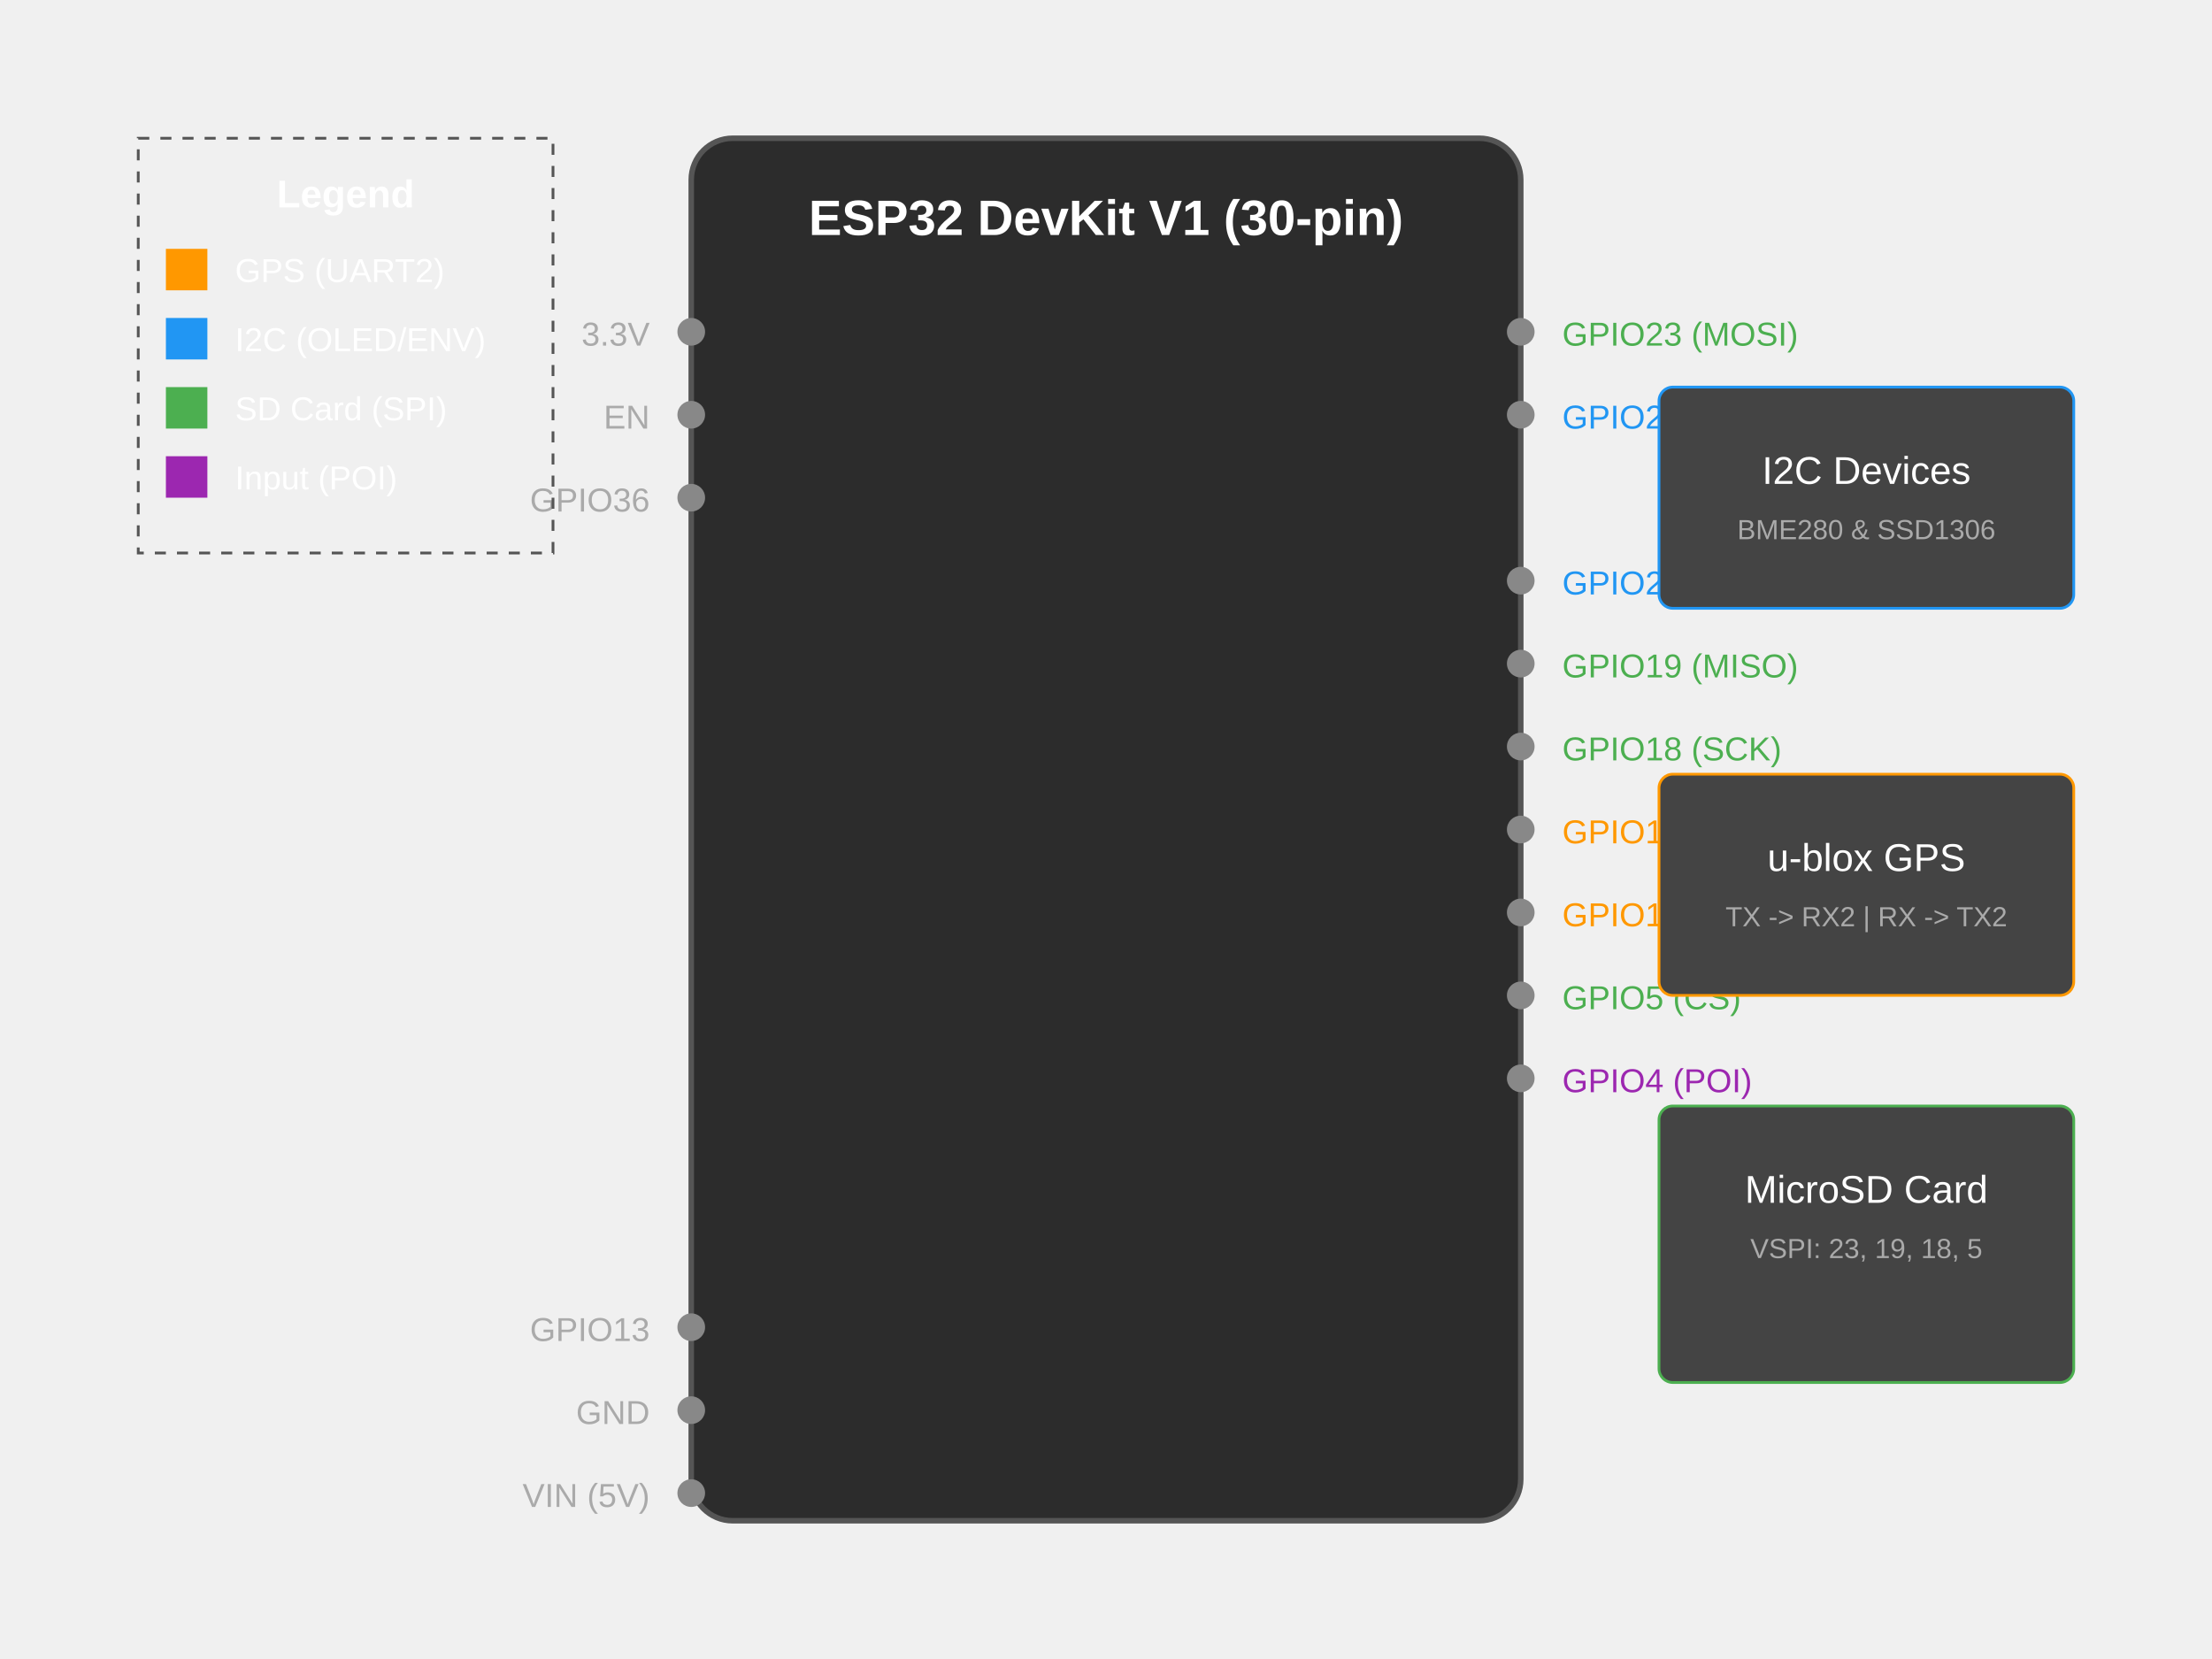
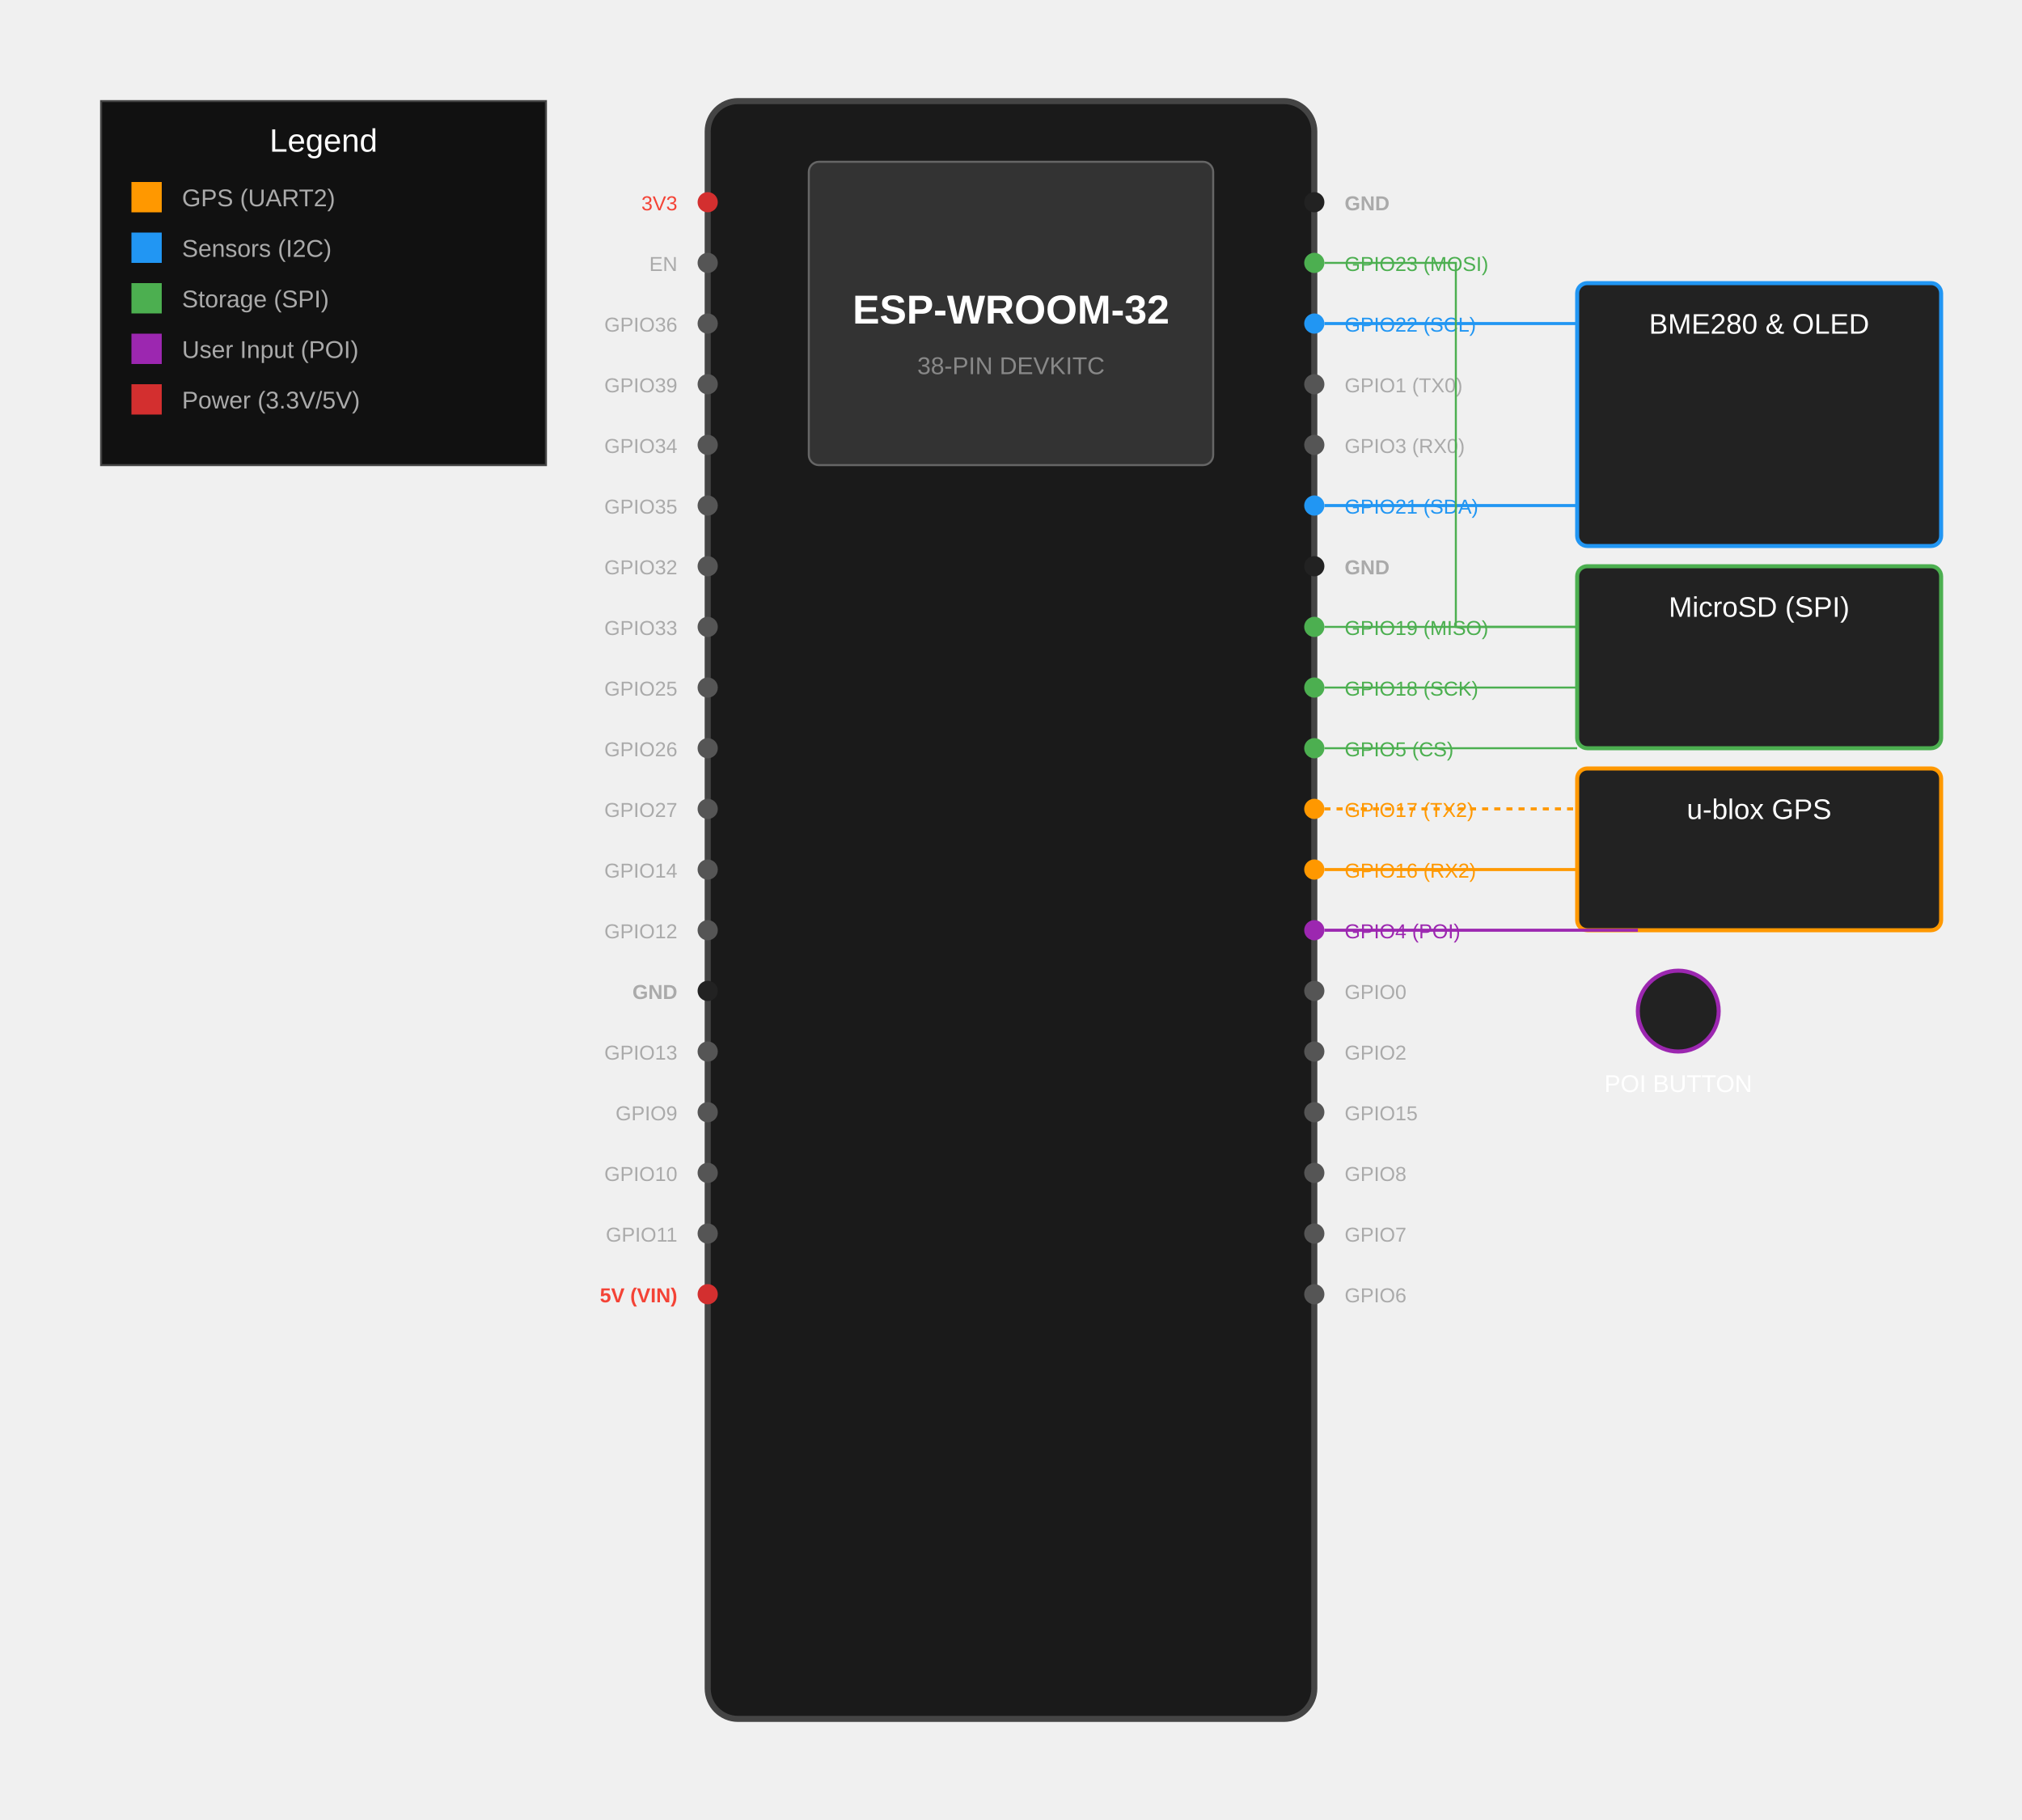
- <svg xmlns="http://www.w3.org/2000/svg" width="800" height="600">
-   <rect x="250" y="50" width="300" height="500" rx="15" fill="#2c2c2c" stroke="#555" stroke-width="2" />
-   <text x="400" y="85" font-family="Arial" font-size="18" fill="white" text-anchor="middle" font-weight="bold">ESP32 DevKit V1 (30-pin)</text>
-   <g fill="#888">
-     <circle cx="250" cy="120" r="5" />
-     <text x="235" y="125" font-family="Arial" font-size="12" text-anchor="end" fill="#aaa">3.3V</text>
-     <circle cx="250" cy="150" r="5" />
-     <text x="235" y="155" font-family="Arial" font-size="12" text-anchor="end" fill="#aaa">EN</text>
-     <circle cx="250" cy="180" r="5" />
-     <text x="235" y="185" font-family="Arial" font-size="12" text-anchor="end" fill="#aaa">GPIO36</text>
-     <circle cx="250" cy="480" r="5" />
-     <text x="235" y="485" font-family="Arial" font-size="12" text-anchor="end" fill="#aaa">GPIO13</text>
-     <circle cx="250" cy="510" r="5" />
-     <text x="235" y="515" font-family="Arial" font-size="12" text-anchor="end" fill="#aaa">GND</text>
-     <circle cx="250" cy="540" r="5" />
-     <text x="235" y="545" font-family="Arial" font-size="12" text-anchor="end" fill="#aaa">VIN (5V)</text>
+ <svg xmlns="http://www.w3.org/2000/svg" width="1000" height="900">
+   <rect x="350" y="50" width="300" height="800" rx="15" fill="#1a1a1a" stroke="#444" stroke-width="3" />
+   <rect x="400" y="80" width="200" height="150" rx="5" fill="#333" stroke="#666" />
+   <text x="500" y="160" font-family="Arial" font-size="20" fill="white" text-anchor="middle" font-weight="bold">ESP-WROOM-32</text>
+   <text x="500" y="185" font-family="Arial" font-size="12" fill="#888" text-anchor="middle">38-PIN DEVKITC</text>
+   <g font-family="Arial" font-size="10" fill="#aaa">
+     <circle cx="350" cy="100" r="5" fill="#d32f2f" />
+     <text x="335" y="104" text-anchor="end" fill="#f44336">3V3</text>
+     <circle cx="350" cy="130" r="5" fill="#555" />
+     <text x="335" y="134" text-anchor="end">EN</text>
+     <circle cx="350" cy="160" r="5" fill="#555" />
+     <text x="335" y="164" text-anchor="end">GPIO36</text>
+     <circle cx="350" cy="190" r="5" fill="#555" />
+     <text x="335" y="194" text-anchor="end">GPIO39</text>
+     <circle cx="350" cy="220" r="5" fill="#555" />
+     <text x="335" y="224" text-anchor="end">GPIO34</text>
+     <circle cx="350" cy="250" r="5" fill="#555" />
+     <text x="335" y="254" text-anchor="end">GPIO35</text>
+     <circle cx="350" cy="280" r="5" fill="#555" />
+     <text x="335" y="284" text-anchor="end">GPIO32</text>
+     <circle cx="350" cy="310" r="5" fill="#555" />
+     <text x="335" y="314" text-anchor="end">GPIO33</text>
+     <circle cx="350" cy="340" r="5" fill="#555" />
+     <text x="335" y="344" text-anchor="end">GPIO25</text>
+     <circle cx="350" cy="370" r="5" fill="#555" />
+     <text x="335" y="374" text-anchor="end">GPIO26</text>
+     <circle cx="350" cy="400" r="5" fill="#555" />
+     <text x="335" y="404" text-anchor="end">GPIO27</text>
+     <circle cx="350" cy="430" r="5" fill="#555" />
+     <text x="335" y="434" text-anchor="end">GPIO14</text>
+     <circle cx="350" cy="460" r="5" fill="#555" />
+     <text x="335" y="464" text-anchor="end">GPIO12</text>
+     <circle cx="350" cy="490" r="5" fill="#222" />
+     <text x="335" y="494" text-anchor="end" font-weight="bold">GND</text>
+     <circle cx="350" cy="520" r="5" fill="#555" />
+     <text x="335" y="524" text-anchor="end">GPIO13</text>
+     <circle cx="350" cy="550" r="5" fill="#555" />
+     <text x="335" y="554" text-anchor="end">GPIO9</text>
+     <circle cx="350" cy="580" r="5" fill="#555" />
+     <text x="335" y="584" text-anchor="end">GPIO10</text>
+     <circle cx="350" cy="610" r="5" fill="#555" />
+     <text x="335" y="614" text-anchor="end">GPIO11</text>
+     <circle cx="350" cy="640" r="5" fill="#d32f2f" />
+     <text x="335" y="644" text-anchor="end" fill="#f44336" font-weight="bold">5V (VIN)</text>
  </g>
-   <g fill="#888">
-     <circle cx="550" cy="120" r="5" />
-     <text x="565" y="125" font-family="Arial" font-size="12" fill="#4CAF50">GPIO23 (MOSI)</text>
-     <circle cx="550" cy="150" r="5" />
-     <text x="565" y="155" font-family="Arial" font-size="12" fill="#2196F3">GPIO22 (SCL)</text>
-     <circle cx="550" cy="210" r="5" />
-     <text x="565" y="215" font-family="Arial" font-size="12" fill="#2196F3">GPIO21 (SDA)</text>
-     <circle cx="550" cy="240" r="5" />
-     <text x="565" y="245" font-family="Arial" font-size="12" fill="#4CAF50">GPIO19 (MISO)</text>
-     <circle cx="550" cy="270" r="5" />
-     <text x="565" y="275" font-family="Arial" font-size="12" fill="#4CAF50">GPIO18 (SCK)</text>
-     <circle cx="550" cy="300" r="5" />
-     <text x="565" y="305" font-family="Arial" font-size="12" fill="#FF9800">GPIO17 (TX2)</text>
-     <circle cx="550" cy="330" r="5" />
-     <text x="565" y="335" font-family="Arial" font-size="12" fill="#FF9800">GPIO16 (RX2)</text>
-     <circle cx="550" cy="360" r="5" />
-     <text x="565" y="365" font-family="Arial" font-size="12" fill="#4CAF50">GPIO5 (CS)</text>
-     <circle cx="550" cy="390" r="5" />
-     <text x="565" y="395" font-family="Arial" font-size="12" fill="#9C27B0">GPIO4 (POI)</text>
+   <g font-family="Arial" font-size="10" fill="#aaa">
+     <circle cx="650" cy="100" r="5" fill="#222" />
+     <text x="665" y="104" font-weight="bold">GND</text>
+     <circle cx="650" cy="130" r="5" fill="#4caf50" />
+     <text x="665" y="134" fill="#4caf50">GPIO23 (MOSI)</text>
+     <circle cx="650" cy="160" r="5" fill="#2196f3" />
+     <text x="665" y="164" fill="#2196f3">GPIO22 (SCL)</text>
+     <circle cx="650" cy="190" r="5" fill="#555" />
+     <text x="665" y="194">GPIO1 (TX0)</text>
+     <circle cx="650" cy="220" r="5" fill="#555" />
+     <text x="665" y="224">GPIO3 (RX0)</text>
+     <circle cx="650" cy="250" r="5" fill="#2196f3" />
+     <text x="665" y="254" fill="#2196f3">GPIO21 (SDA)</text>
+     <circle cx="650" cy="280" r="5" fill="#222" />
+     <text x="665" y="284" font-weight="bold">GND</text>
+     <circle cx="650" cy="310" r="5" fill="#4caf50" />
+     <text x="665" y="314" fill="#4caf50">GPIO19 (MISO)</text>
+     <circle cx="650" cy="340" r="5" fill="#4caf50" />
+     <text x="665" y="344" fill="#4caf50">GPIO18 (SCK)</text>
+     <circle cx="650" cy="370" r="5" fill="#4caf50" />
+     <text x="665" y="374" fill="#4caf50">GPIO5 (CS)</text>
+     <circle cx="650" cy="400" r="5" fill="#ff9800" />
+     <text x="665" y="404" fill="#ff9800">GPIO17 (TX2)</text>
+     <circle cx="650" cy="430" r="5" fill="#ff9800" />
+     <text x="665" y="434" fill="#ff9800">GPIO16 (RX2)</text>
+     <circle cx="650" cy="460" r="5" fill="#9c27b0" />
+     <text x="665" y="464" fill="#9c27b0">GPIO4 (POI)</text>
+     <circle cx="650" cy="490" r="5" fill="#555" />
+     <text x="665" y="494">GPIO0</text>
+     <circle cx="650" cy="520" r="5" fill="#555" />
+     <text x="665" y="524">GPIO2</text>
+     <circle cx="650" cy="550" r="5" fill="#555" />
+     <text x="665" y="554">GPIO15</text>
+     <circle cx="650" cy="580" r="5" fill="#555" />
+     <text x="665" y="584">GPIO8</text>
+     <circle cx="650" cy="610" r="5" fill="#555" />
+     <text x="665" y="614">GPIO7</text>
+     <circle cx="650" cy="640" r="5" fill="#555" />
+     <text x="665" y="644">GPIO6</text>
  </g>
-   <rect x="50" y="50" width="150" height="150" fill="none" stroke="#555" stroke-dasharray="4" />
-   <text x="125" y="75" font-family="Arial" font-size="14" fill="white" text-anchor="middle" font-weight="bold">Legend</text>
-   <rect x="60" y="90" width="15" height="15" fill="#FF9800" />
-   <text x="85" y="102" font-family="Arial" font-size="12" fill="white">GPS (UART2)</text>
-   <rect x="60" y="115" width="15" height="15" fill="#2196F3" />
-   <text x="85" y="127" font-family="Arial" font-size="12" fill="white">I2C (OLED/ENV)</text>
-   <rect x="60" y="140" width="15" height="15" fill="#4CAF50" />
-   <text x="85" y="152" font-family="Arial" font-size="12" fill="white">SD Card (SPI)</text>
-   <rect x="60" y="165" width="15" height="15" fill="#9C27B0" />
-   <text x="85" y="177" font-family="Arial" font-size="12" fill="white">Input (POI)</text>
-   <rect x="600" y="280" width="150" height="80" rx="5" fill="#444" stroke="#FF9800" />
-   <text x="675" y="315" font-family="Arial" font-size="14" fill="white" text-anchor="middle">u-blox GPS</text>
-   <text x="675" y="335" font-family="Arial" font-size="10" fill="#aaa" text-anchor="middle">TX -&gt; RX2 | RX -&gt; TX2</text>
-   <rect x="600" y="140" width="150" height="80" rx="5" fill="#444" stroke="#2196F3" />
-   <text x="675" y="175" font-family="Arial" font-size="14" fill="white" text-anchor="middle">I2C Devices</text>
-   <text x="675" y="195" font-family="Arial" font-size="10" fill="#aaa" text-anchor="middle">BME280 &amp; SSD1306</text>
-   <rect x="600" y="400" width="150" height="100" rx="5" fill="#444" stroke="#4CAF50" />
-   <text x="675" y="435" font-family="Arial" font-size="14" fill="white" text-anchor="middle">MicroSD Card</text>
-   <text x="675" y="455" font-family="Arial" font-size="10" fill="#aaa" text-anchor="middle">VSPI: 23, 19, 18, 5</text>
+   <rect x="50" y="50" width="220" height="180" fill="#111" stroke="#444" />
+   <text x="160" y="75" font-family="Arial" font-size="16" fill="white" text-anchor="middle">Legend</text>
+   <rect x="65" y="90" width="15" height="15" fill="#ff9800" />
+   <text x="90" y="102" font-family="Arial" font-size="12" fill="#aaa">GPS (UART2)</text>
+   <rect x="65" y="115" width="15" height="15" fill="#2196f3" />
+   <text x="90" y="127" font-family="Arial" font-size="12" fill="#aaa">Sensors (I2C)</text>
+   <rect x="65" y="140" width="15" height="15" fill="#4caf50" />
+   <text x="90" y="152" font-family="Arial" font-size="12" fill="#aaa">Storage (SPI)</text>
+   <rect x="65" y="165" width="15" height="15" fill="#9c27b0" />
+   <text x="90" y="177" font-family="Arial" font-size="12" fill="#aaa">User Input (POI)</text>
+   <rect x="65" y="190" width="15" height="15" fill="#d32f2f" />
+   <text x="90" y="202" font-family="Arial" font-size="12" fill="#aaa">Power (3.3V/5V)</text>
+   <rect x="780" y="380" width="180" height="80" rx="5" fill="#222" stroke="#ff9800" stroke-width="2" />
+   <text x="870" y="405" font-family="Arial" font-size="14" fill="white" text-anchor="middle">u-blox GPS</text>
+   <path d="M 655 400 H 780" fill="none" stroke="#ff9800" stroke-width="1.5" stroke-dasharray="3" />
+   <path d="M 655 430 H 780" fill="none" stroke="#ff9800" stroke-width="1.5" />
+   <rect x="780" y="140" width="180" height="130" rx="5" fill="#222" stroke="#2196f3" stroke-width="2" />
+   <text x="870" y="165" font-family="Arial" font-size="14" fill="white" text-anchor="middle">BME280 &amp; OLED</text>
+   <path d="M 655 160 H 780" fill="none" stroke="#2196f3" stroke-width="1.5" />
+   <path d="M 655 250 H 780" fill="none" stroke="#2196f3" stroke-width="1.5" />
+   <rect x="780" y="280" width="180" height="90" rx="5" fill="#222" stroke="#4caf50" stroke-width="2" />
+   <text x="870" y="305" font-family="Arial" font-size="14" fill="white" text-anchor="middle">MicroSD (SPI)</text>
+   <path d="M 655 130 H 720 V 310 H 780" fill="none" stroke="#4caf50" stroke-width="1" />
+   <path d="M 655 310 H 780" fill="none" stroke="#4caf50" stroke-width="1" />
+   <path d="M 655 340 H 780" fill="none" stroke="#4caf50" stroke-width="1" />
+   <path d="M 655 370 H 780" fill="none" stroke="#4caf50" stroke-width="1" />
+   <circle cx="830" cy="500" r="20" fill="#222" stroke="#9c27b0" stroke-width="2" />
+   <text x="830" y="540" font-family="Arial" font-size="12" fill="white" text-anchor="middle">POI BUTTON</text>
+   <path d="M 655 460 H 810" fill="none" stroke="#9c27b0" stroke-width="1.5" />
</svg>
